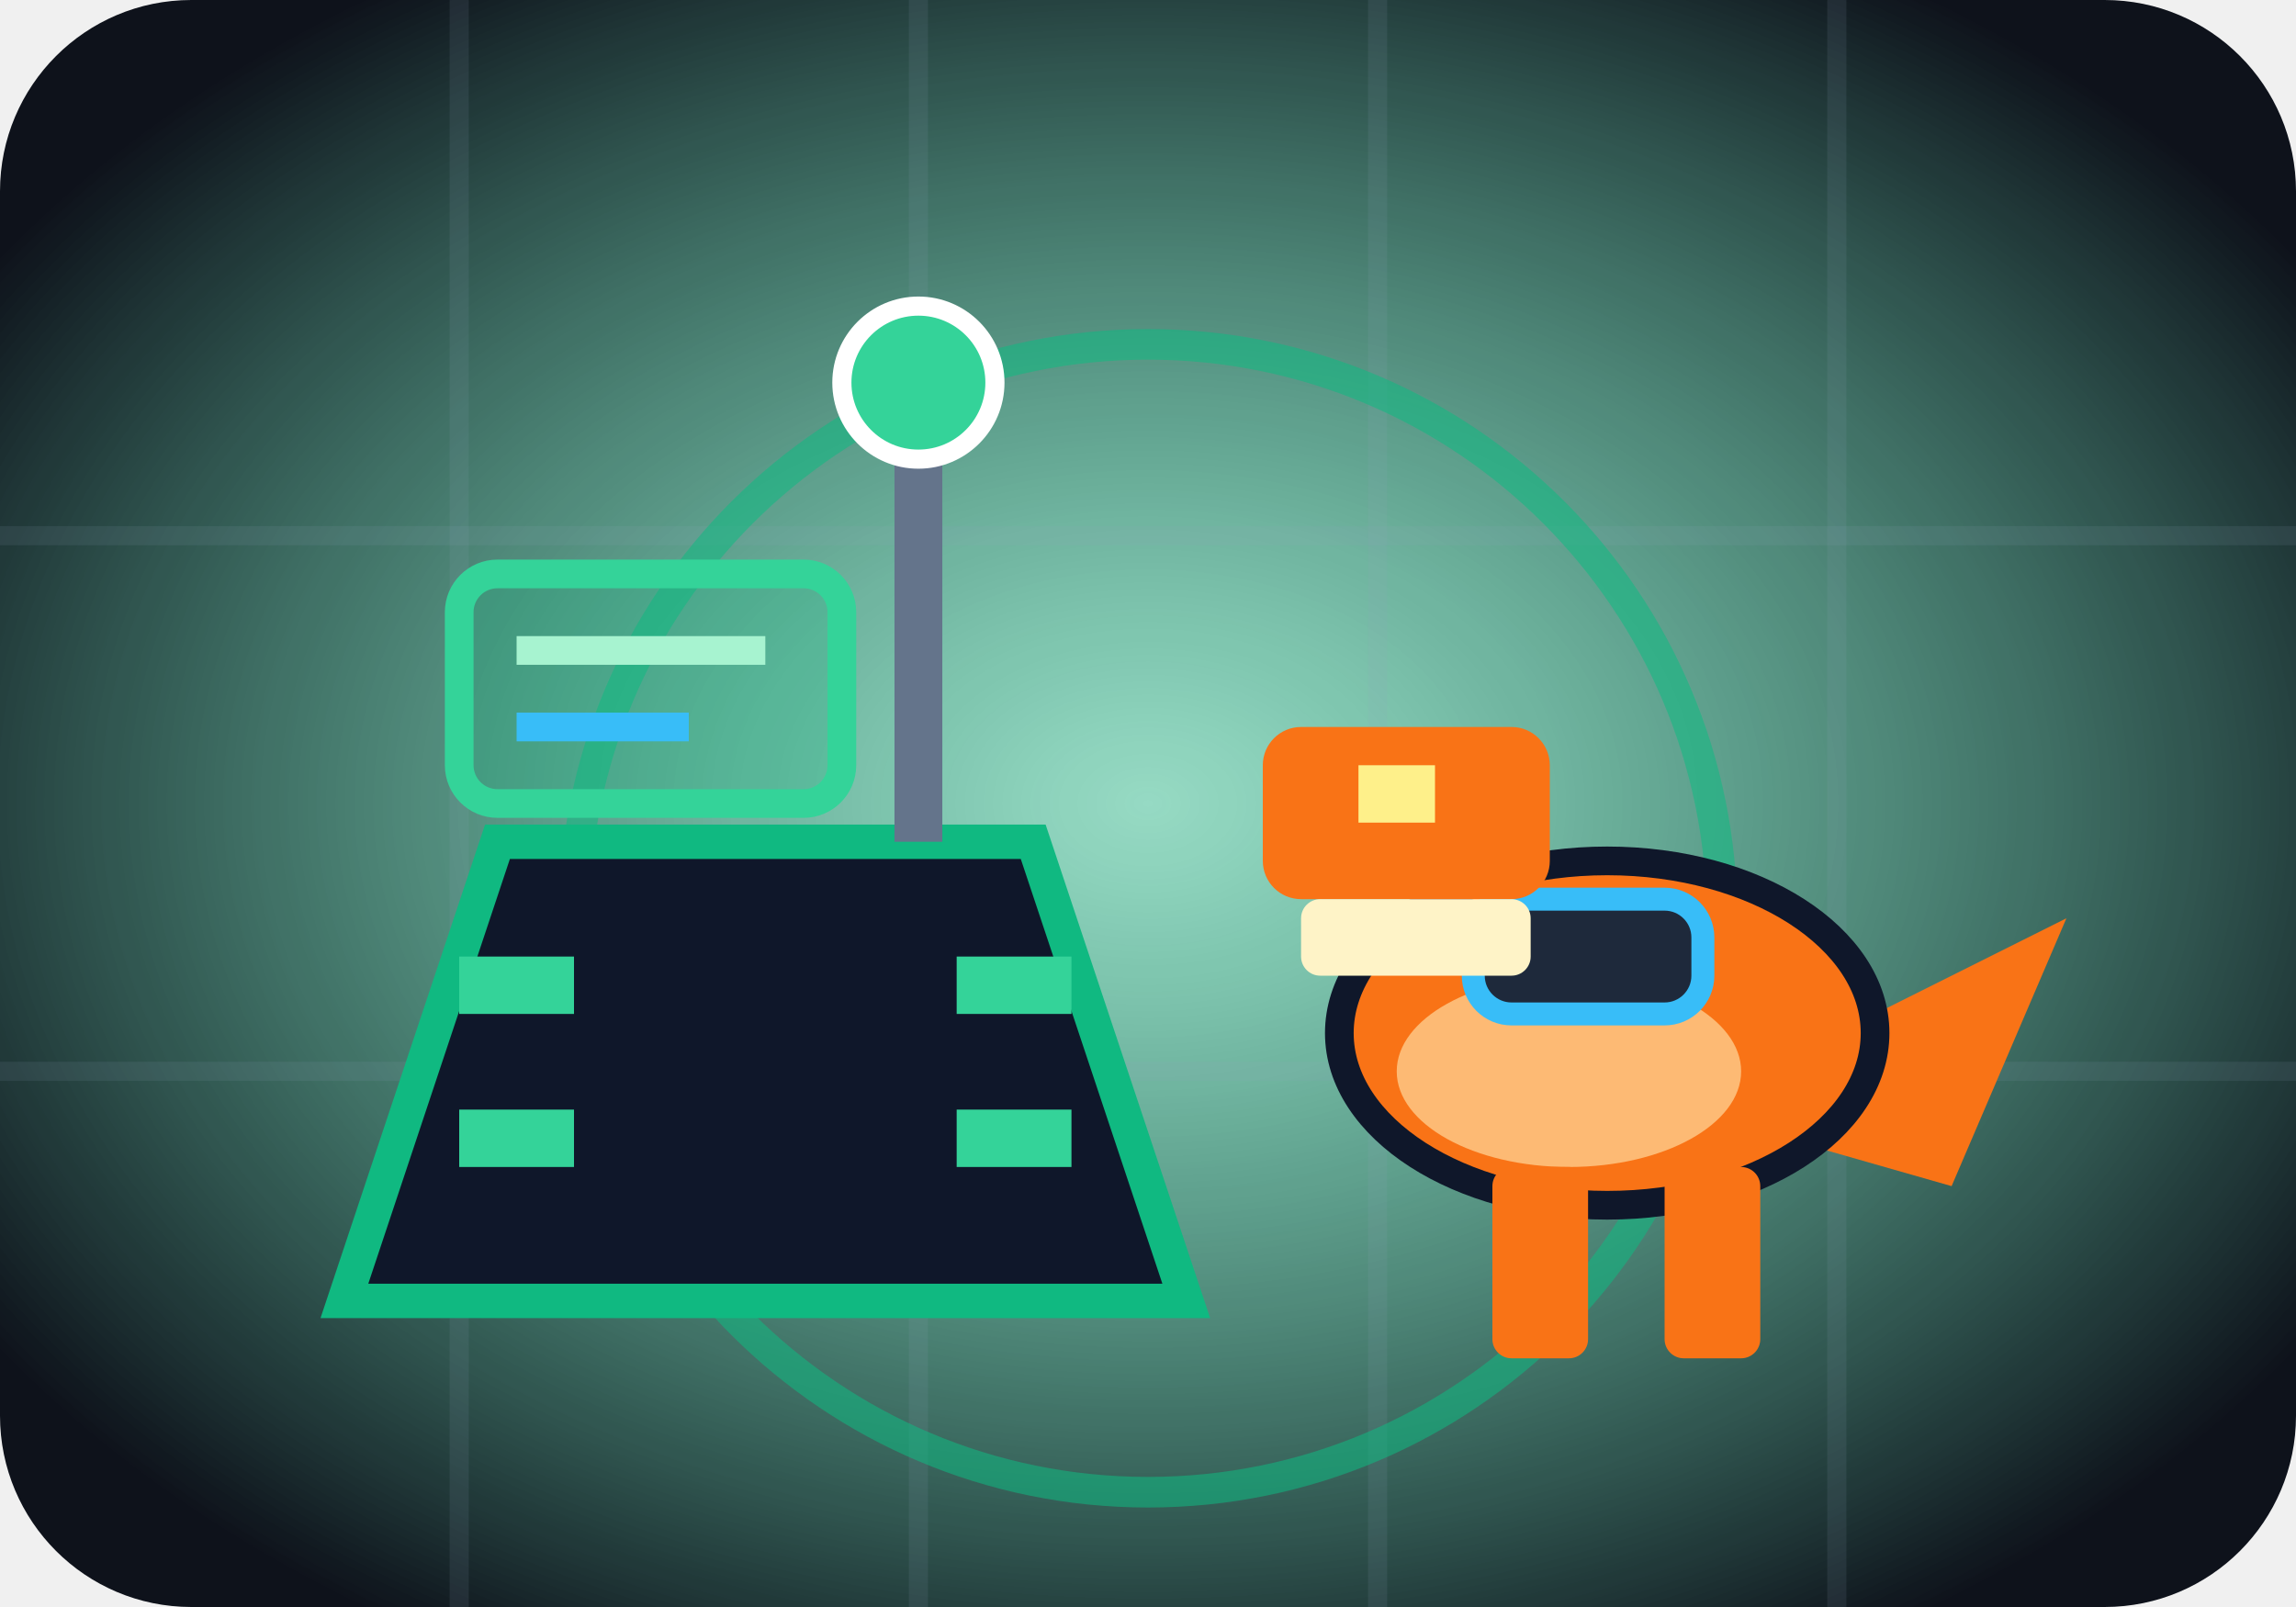
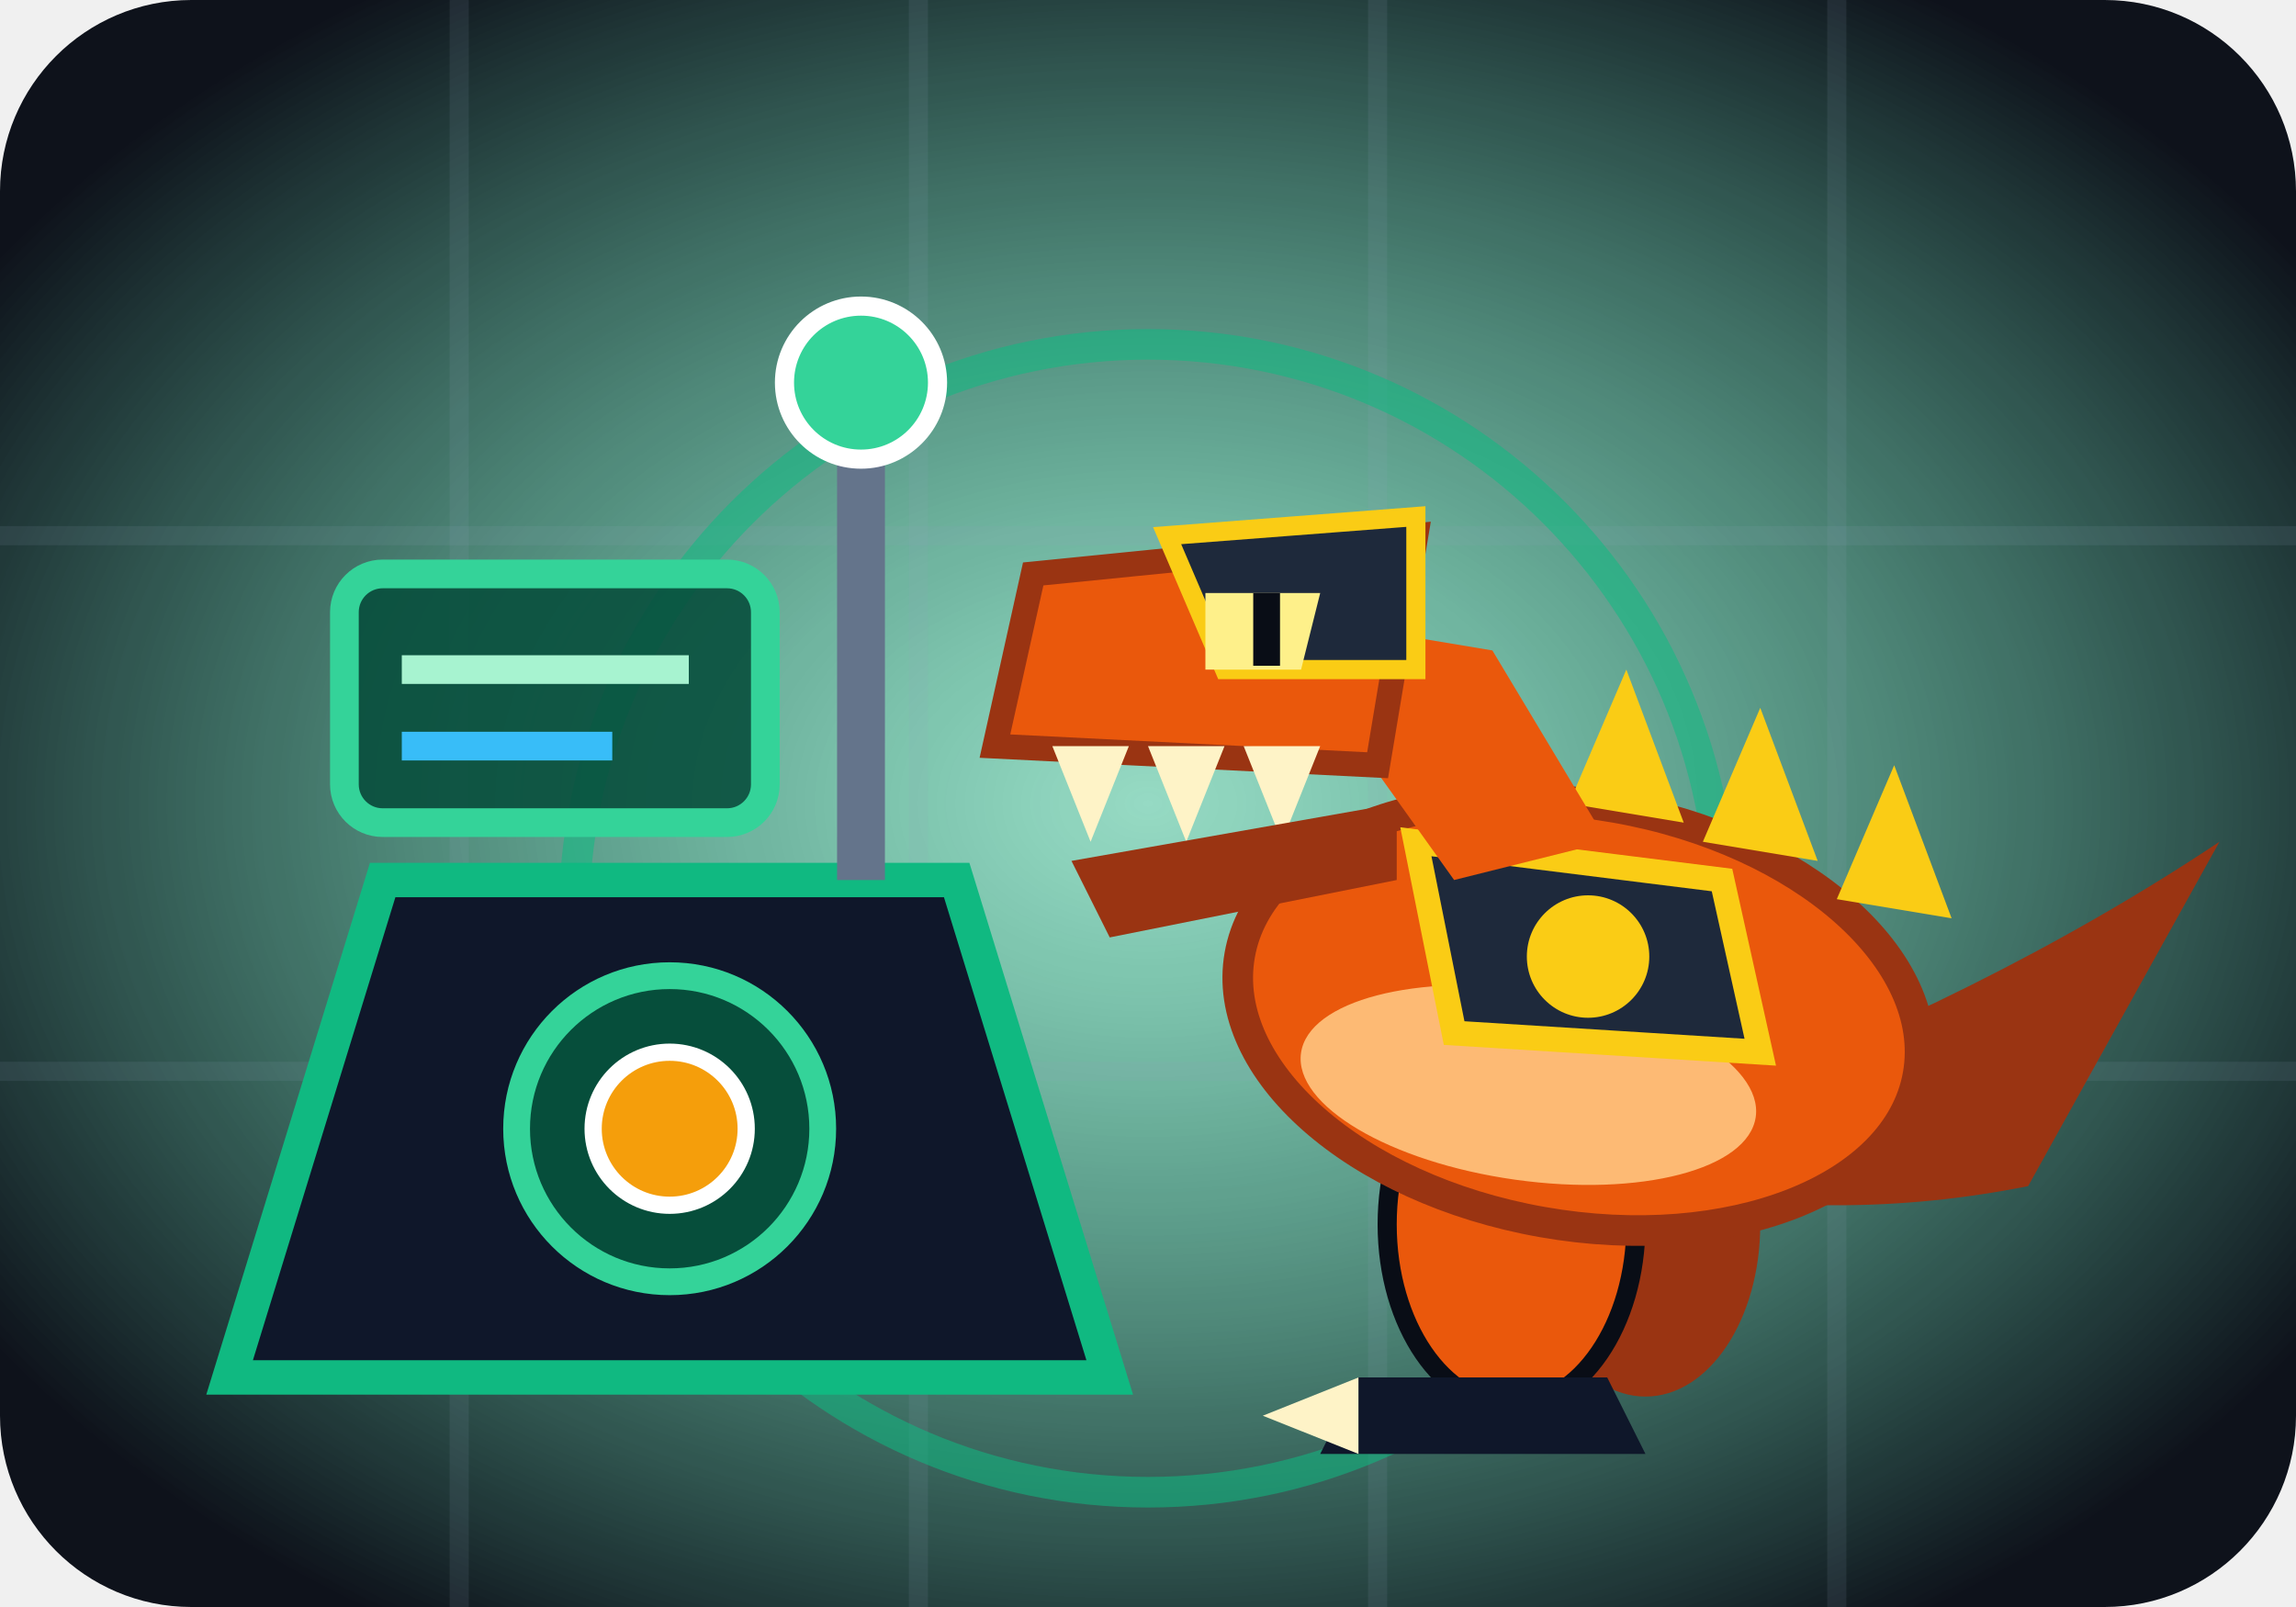
<svg xmlns="http://www.w3.org/2000/svg" viewBox="0 0 120 84" width="120" height="84">
  <defs>
    <radialGradient id="bg_dino_2" cx="50%" cy="50%" r="60%">
      <stop offset="0%" stop-color="#10b981" stop-opacity="0.4" />
      <stop offset="100%" stop-color="#090d16" stop-opacity="0.98" />
    </radialGradient>
  </defs>
  <rect width="120" height="84" rx="10" fill="url(#bg_dino_2)" />
  <g stroke="rgba(148,163,184,0.12)" stroke-width="1">
    <line x1="24" y1="0" x2="24" y2="84" />
    <line x1="48" y1="0" x2="48" y2="84" />
    <line x1="72" y1="0" x2="72" y2="84" />
    <line x1="96" y1="0" x2="96" y2="84" />
    <line x1="0" y1="28" x2="120" y2="28" />
    <line x1="0" y1="56" x2="120" y2="56" />
  </g>
  <circle cx="60" cy="48" r="30" fill="none" stroke="#10b981" stroke-width="1.6" stroke-opacity="0.55" stroke-dasharray="none" />
-   <polygon points="18,68 26,44 54,44 62,68" fill="#0f172a" stroke="#10b981" stroke-width="1.8" />
-   <rect x="24" y="30" width="20" height="12" rx="2" fill="rgba(16,185,129,0.25)" stroke="#34d399" stroke-width="1.5" />
-   <line x1="27" y1="34" x2="40" y2="34" stroke="#a7f3d0" stroke-width="1.5" />
-   <line x1="27" y1="38" x2="36" y2="38" stroke="#38bdf8" stroke-width="1.5" />
-   <line x1="48" y1="44" x2="48" y2="22" stroke="#64748b" stroke-width="2.5" />
-   <circle cx="48" cy="20" r="4" fill="#34d399" stroke="#fff" stroke-width="1" />
-   <rect x="24" y="50" width="6" height="3" fill="#34d399" />
-   <rect x="50" y="50" width="6" height="3" fill="#34d399" />
-   <rect x="24" y="58" width="6" height="3" fill="#34d399" />
-   <rect x="50" y="58" width="6" height="3" fill="#34d399" />
-   <g transform="translate(84,54)">
-     <path d="M4,4 L24,-6 L18,8 Z" fill="#f97316" />
-     <ellipse cx="0" cy="0" rx="14" ry="9" fill="#f97316" stroke="#0f172a" stroke-width="1.5" />
-     <ellipse cx="-2" cy="2" rx="9" ry="5" fill="#fdba74" />
-     <rect x="-7" y="-7" width="12" height="6" rx="2" fill="#1e293b" stroke="#38bdf8" stroke-width="1.2" />
-     <rect x="-18" y="-16" width="15" height="9" rx="2" fill="#f97316" />
-     <rect x="-16" y="-7" width="12" height="4" rx="1" fill="#fef3c7" />
-     <rect x="-13" y="-14" width="4" height="3" fill="#fef08a" />
-     <rect x="-6" y="7" width="5" height="10" rx="1" fill="#f97316" />
-     <rect x="3" y="7" width="5" height="10" rx="1" fill="#f97316" />
+   <polygon points="12,72 20,46 50,46 58,72" fill="#0f172a" stroke="#10b981" stroke-width="1.8" />
+   <circle cx="35" cy="59" r="8" fill="#064e3b" stroke="#34d399" stroke-width="1.4" />
+   <circle cx="35" cy="59" r="4" fill="#f59e0b" stroke="#fff" stroke-width="0.9" />
+   <rect x="18" y="30" width="22" height="13" rx="2" fill="rgba(6,78,59,0.88)" stroke="#34d399" stroke-width="1.5" />
+   <line x1="21" y1="35" x2="36" y2="35" stroke="#a7f3d0" stroke-width="1.5" />
+   <line x1="21" y1="39" x2="32" y2="39" stroke="#38bdf8" stroke-width="1.5" />
+   <line x1="45" y1="46" x2="45" y2="22" stroke="#64748b" stroke-width="2.5" />
+   <circle cx="45" cy="20" r="4" fill="#34d399" stroke="#fff" stroke-width="1" />
+   <g transform="translate(82,56)">
+     <path d="M6,2 Q22,-4 34,-12 L24,6 Q14,8 4,6 Z" fill="#9a3412" />
+     <ellipse cx="4" cy="8" rx="6" ry="9" fill="#9a3412" />
+     <ellipse cx="-3" cy="8" rx="6.5" ry="9.5" fill="#ea580c" stroke="#090d16" stroke-width="1" />
+     <polygon points="-11,16 2,16 4,20 -13,20" fill="#0f172a" />
+     <polygon points="-11,16 -16,18 -11,20" fill="#fef3c7" />
+     <ellipse cx="0" cy="-3" rx="18" ry="11" transform="rotate(10)" fill="#ea580c" stroke="#9a3412" stroke-width="1.6" />
+     <ellipse cx="-2" cy="1" rx="12" ry="5" transform="rotate(8)" fill="#fdba74" />
+     <polygon points="14,-9 17,-16 20,-8" fill="#facc15" />
+     <polygon points="7,-12 10,-19 13,-11" fill="#facc15" />
+     <polygon points="0,-14 3,-21 6,-13" fill="#facc15" />
+     <polygon points="-7,-14 -4,-21 -1,-13" fill="#facc15" />
+     <polygon points="-8,-12 8,-10 10,-1 -6,-2" fill="#1e293b" stroke="#facc15" stroke-width="1.3" />
+     <circle cx="1" cy="-6" r="3.2" fill="#facc15" />
+     <polygon points="-6,-10 -16,-24 -4,-22 2,-12" fill="#ea580c" />
+     <polygon points="-8,-28 -28,-26 -30,-17 -10,-16" fill="#ea580c" stroke="#9a3412" stroke-width="1.3" />
+     <polygon points="-8,-29 -21,-28 -18,-21 -8,-21" fill="#1e293b" stroke="#facc15" stroke-width="1" />
+     <polygon points="-27,-17 -25,-12 -23,-17" fill="#fef3c7" />
+     <polygon points="-22,-17 -20,-12 -18,-17" fill="#fef3c7" />
+     <polygon points="-17,-17 -15,-12 -13,-17" fill="#fef3c7" />
+     <polygon points="-9,-14 -26,-11 -24,-7 -9,-10" fill="#9a3412" />
+     <polygon points="-19,-25 -13,-25 -14,-21 -19,-21" fill="#fef08a" />
+     <rect x="-16.5" y="-25" width="1.4" height="3.8" fill="#090d16" />
  </g>
</svg>
